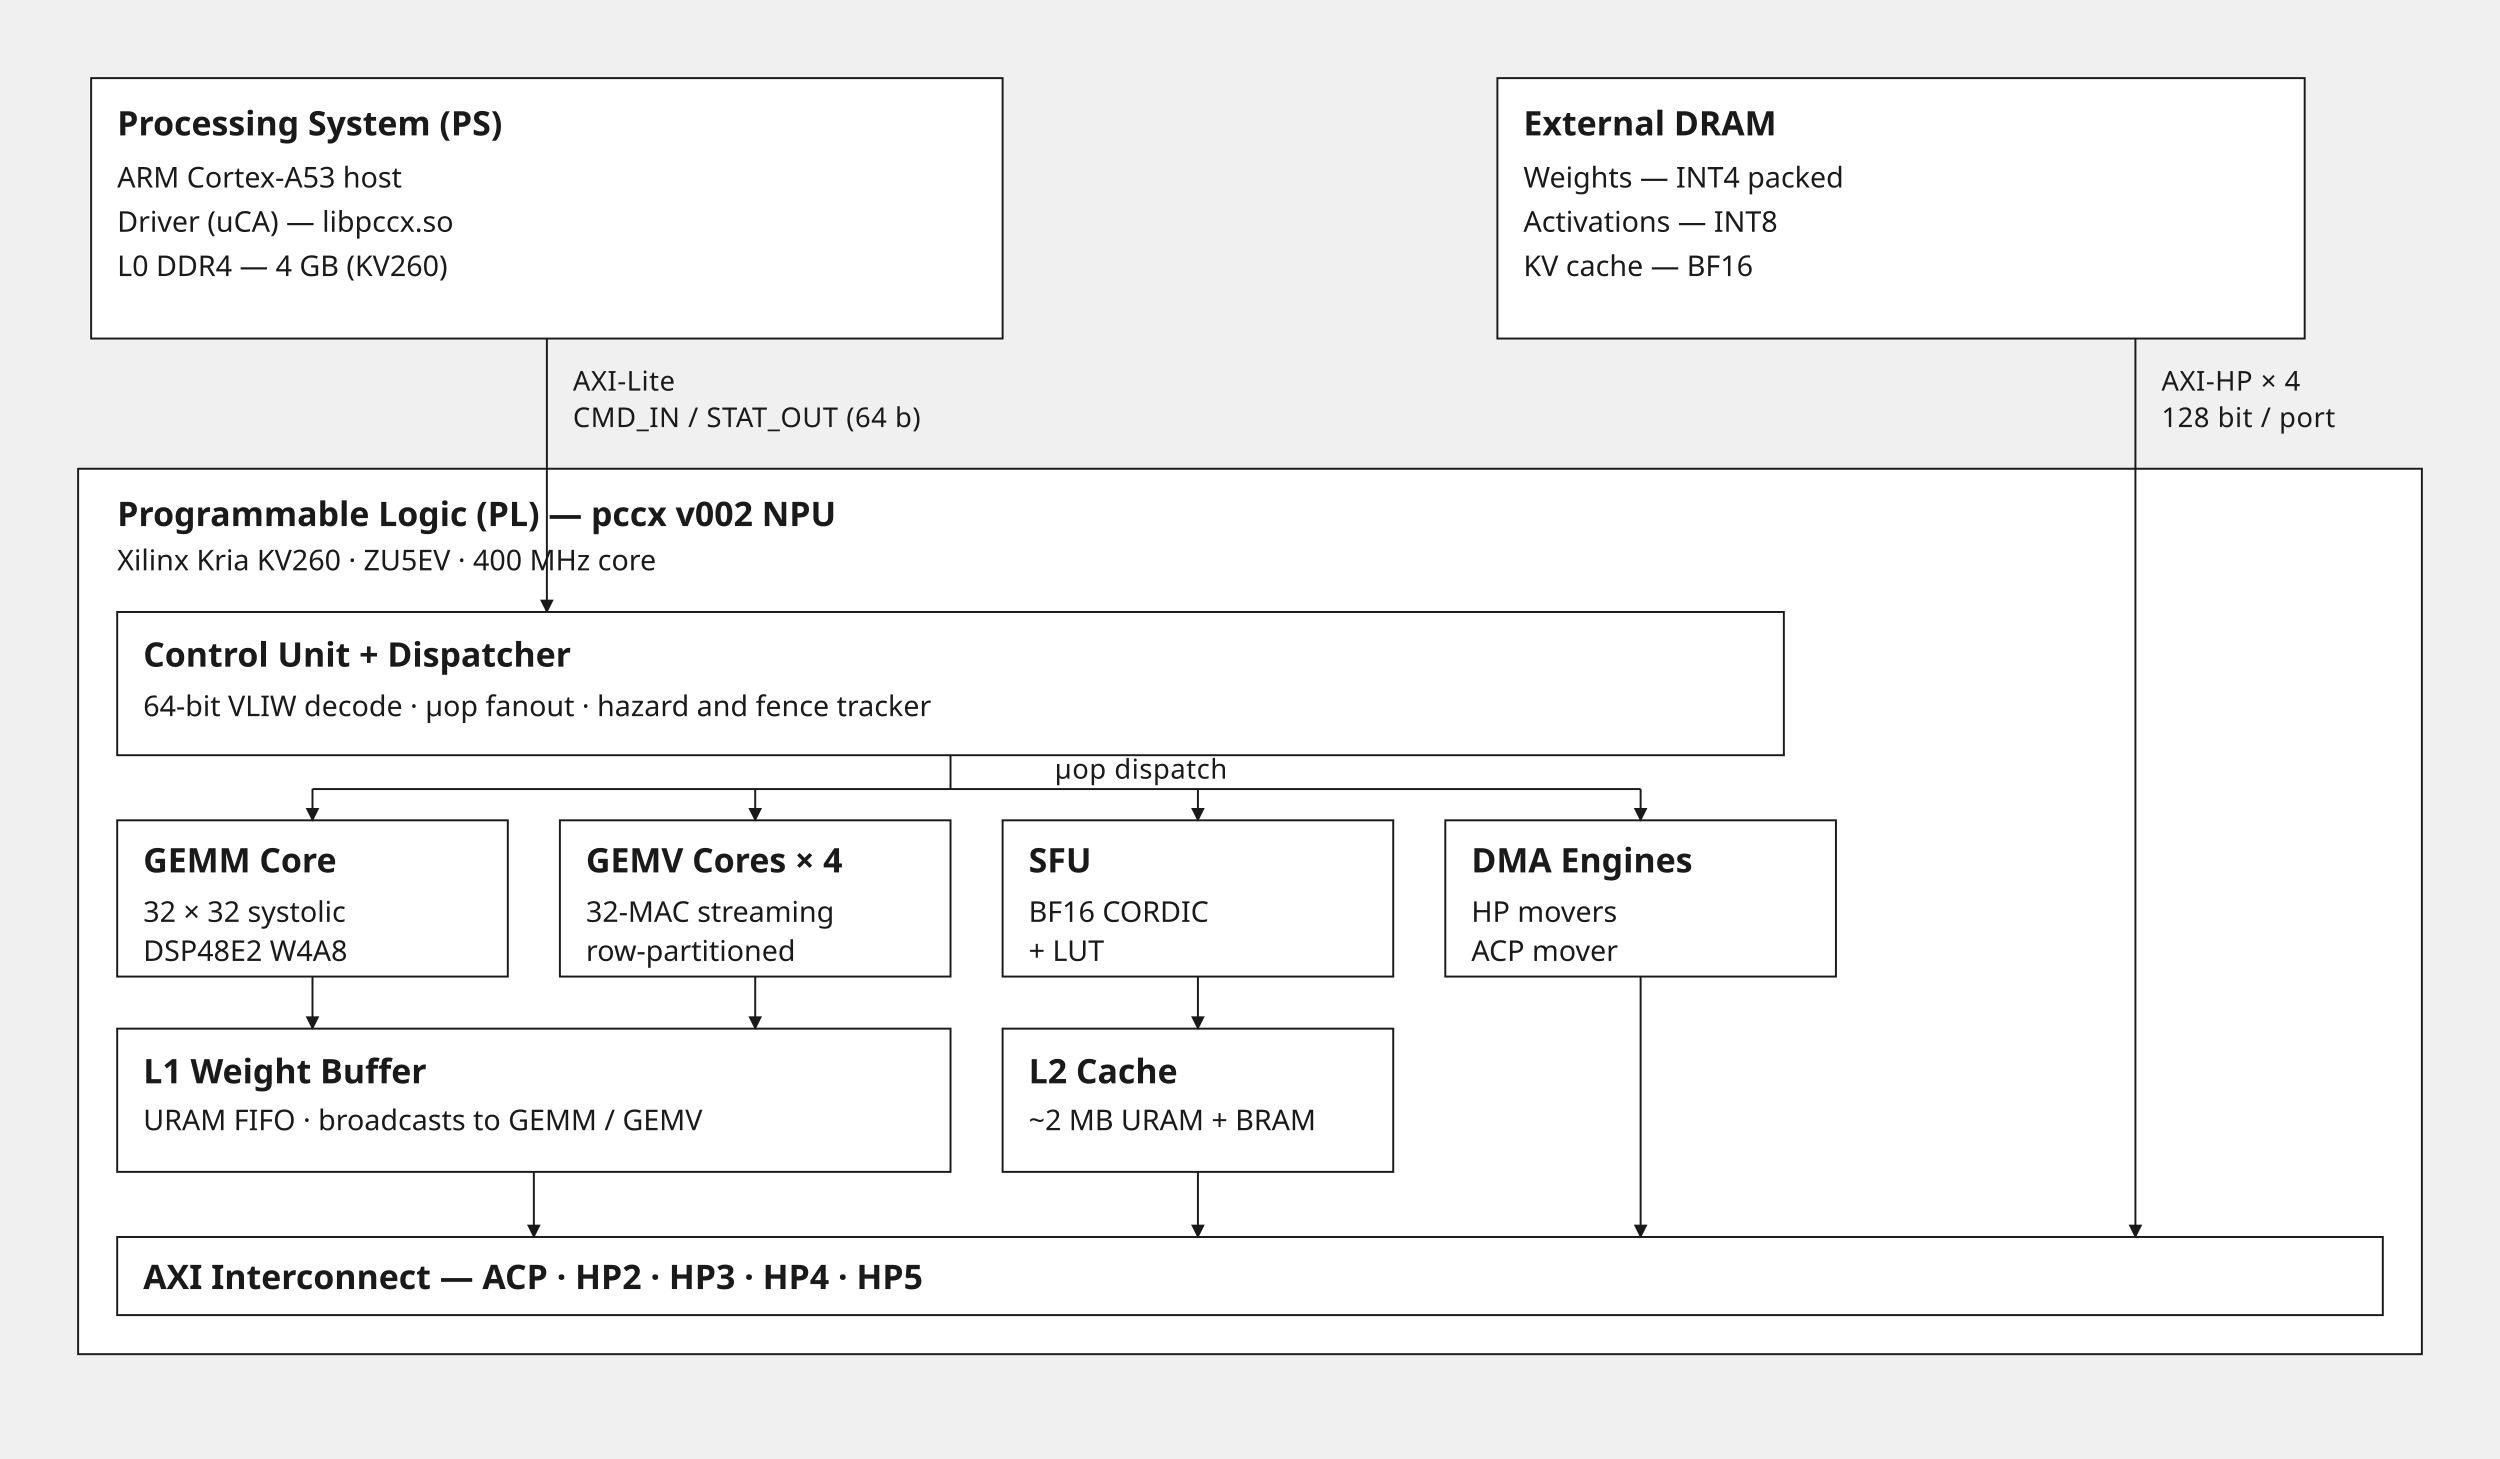
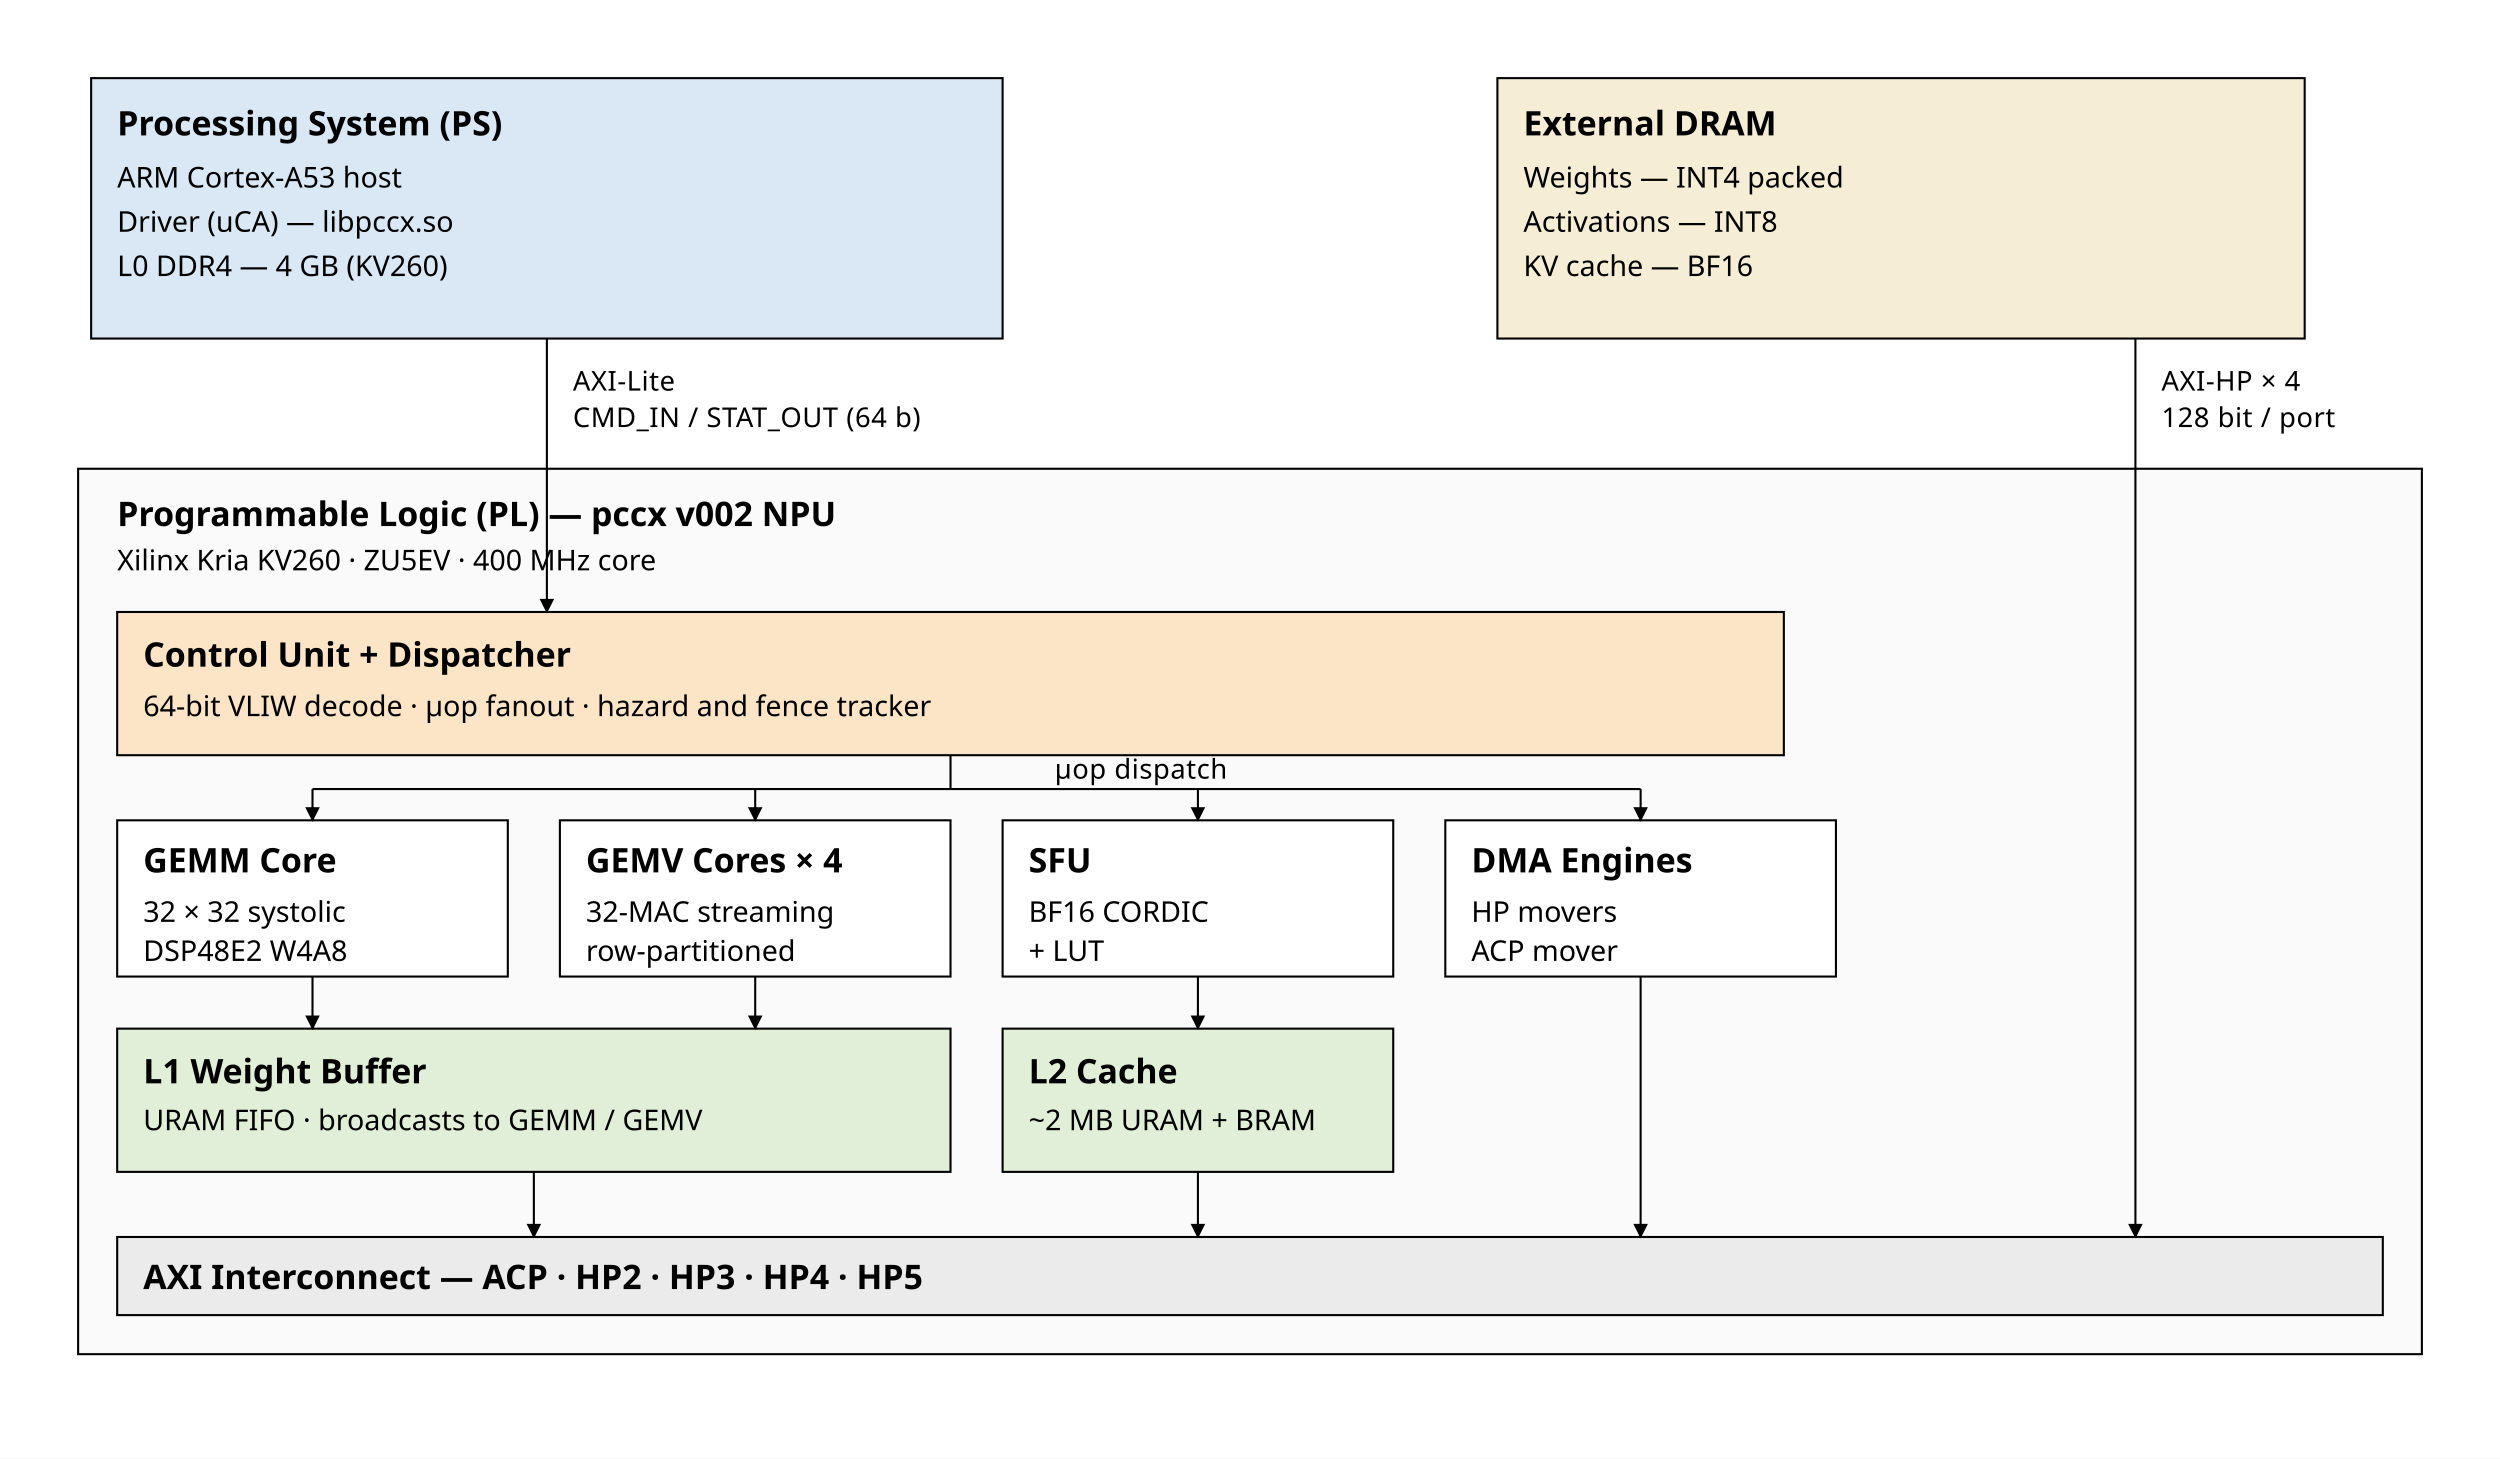
<svg xmlns="http://www.w3.org/2000/svg" viewBox="0 0 960 560" role="img" aria-labelledby="title-sysctx desc-sysctx">
  <defs>
    <marker id="arr" viewBox="0 0 10 10" refX="9" refY="5" markerWidth="7" markerHeight="7" orient="auto-start-reverse">
-       <path d="M0,0 L10,5 L0,10 z" fill="currentColor" />
+       <path d="M0,0 L10,5 L0,10 z" fill="#000000" />
    </marker>
    <style>
-       /* Theme palette — driven by the system preference.  Works even
-          when the SVG is loaded via &lt;img&gt;, because the browser still
-          evaluates @media (prefers-color-scheme) inside the SVG's own
-          document.  No full-viewBox canvas: the page background shows
-          through, so dark-mode readers do not get a white-block
-          eye-burn. */
-       svg        { color: #1a1a1a; }
-       text       { fill: currentColor; font: 400 12px ui-sans-serif, system-ui, sans-serif; }
-       .t-title   { font-weight: 600; font-size: 13px; }
-       .t-sub     { font-size: 11px; }
-       .t-axis    { font-size: 10.5px; letter-spacing: 0.02em; }
-       .box       { fill: #ffffff; stroke: currentColor; stroke-width: 0.75; }
-       .line      { stroke: currentColor; stroke-width: 0.75; fill: none;
-                    marker-end: url(#arr); }
-       .bus       { stroke: currentColor; stroke-width: 0.75; fill: none; }
+       /* NVIDIA CUDA / Intel-SDM style: self-contained printed figure.
+          White canvas, black strokes, black text, soft pastel block
+          fills.  Same appearance in Furo light and dark mode (the
+          diagram is a fixed card, not theme-adaptive).  Palette is
+          shared across all pccx diagrams — see CLAUDE.md §5.2. */
+       text          { fill: #000000; font: 400 12px ui-sans-serif, system-ui, sans-serif; }
+       .t-title      { font-weight: 600; font-size: 13px; }
+       .t-sub        { font-size: 11px; }
+       .t-axis       { font-size: 10.5px; letter-spacing: 0.02em; }

-       @media (prefers-color-scheme: dark) {
-         svg    { color: #e8e8e8; }
-         .box   { fill: #1f1f22; }
-       }
+       .panel-host   { fill: #dae7f4; stroke: #000000; stroke-width: 0.8; }
+       .panel-dram   { fill: #f5edd5; stroke: #000000; stroke-width: 0.8; }
+       .panel-pl     { fill: #fafafa; stroke: #000000; stroke-width: 0.8; }
+       .block-ctrl   { fill: #fce5c6; stroke: #000000; stroke-width: 0.8; }
+       .block-comp   { fill: #ffffff; stroke: #000000; stroke-width: 0.8; }
+       .block-mem    { fill: #e2efd8; stroke: #000000; stroke-width: 0.8; }
+       .block-bus    { fill: #ebebeb; stroke: #000000; stroke-width: 0.8; }
+ 
+       .line         { stroke: #000000; stroke-width: 0.8; fill: none;
+                       marker-end: url(#arr); }
+       .trunk        { stroke: #000000; stroke-width: 0.8; fill: none; }
    </style>
  </defs>
-   <rect class="box" x="35" y="30" width="350" height="100" />
+   <rect x="0" y="0" width="960" height="560" fill="#ffffff" />
+   <rect class="panel-host" x="35" y="30" width="350" height="100" />
  <text class="t-title" x="45" y="52">Processing System (PS)</text>
  <text class="t-sub" x="45" y="72">ARM Cortex-A53 host</text>
  <text class="t-sub" x="45" y="89">Driver (uCA) — libpccx.so</text>
  <text class="t-sub" x="45" y="106">L0 DDR4 — 4 GB (KV260)</text>
-   <rect class="box" x="575" y="30" width="310" height="100" />
+   <rect class="panel-dram" x="575" y="30" width="310" height="100" />
  <text class="t-title" x="585" y="52">External DRAM</text>
  <text class="t-sub" x="585" y="72">Weights — INT4 packed</text>
  <text class="t-sub" x="585" y="89">Activations — INT8</text>
  <text class="t-sub" x="585" y="106">KV cache — BF16</text>
-   <rect class="box" x="30" y="180" width="900" height="340" />
+   <rect class="panel-pl" x="30" y="180" width="900" height="340" />
  <text class="t-title" x="45" y="202">Programmable Logic (PL) — pccx v002 NPU</text>
  <text class="t-sub" x="45" y="219">Xilinx Kria KV260 · ZU5EV · 400 MHz core</text>
-   <rect class="box" x="45" y="235" width="640" height="55" />
+   <rect class="block-ctrl" x="45" y="235" width="640" height="55" />
  <text class="t-title" x="55" y="256">Control Unit + Dispatcher</text>
  <text class="t-sub" x="55" y="275">64-bit VLIW decode · μop fanout · hazard and fence tracker</text>
-   <rect class="box" x="45" y="315" width="150" height="60" />
+   <rect class="block-comp" x="45" y="315" width="150" height="60" />
  <text class="t-title" x="55" y="335">GEMM Core</text>
  <text class="t-sub" x="55" y="354">32 × 32 systolic</text>
  <text class="t-sub" x="55" y="369">DSP48E2 W4A8</text>
-   <rect class="box" x="215" y="315" width="150" height="60" />
+   <rect class="block-comp" x="215" y="315" width="150" height="60" />
  <text class="t-title" x="225" y="335">GEMV Cores × 4</text>
  <text class="t-sub" x="225" y="354">32-MAC streaming</text>
  <text class="t-sub" x="225" y="369">row-partitioned</text>
-   <rect class="box" x="385" y="315" width="150" height="60" />
+   <rect class="block-comp" x="385" y="315" width="150" height="60" />
  <text class="t-title" x="395" y="335">SFU</text>
  <text class="t-sub" x="395" y="354">BF16 CORDIC</text>
  <text class="t-sub" x="395" y="369">+ LUT</text>
-   <rect class="box" x="555" y="315" width="150" height="60" />
+   <rect class="block-comp" x="555" y="315" width="150" height="60" />
  <text class="t-title" x="565" y="335">DMA Engines</text>
  <text class="t-sub" x="565" y="354">HP movers</text>
  <text class="t-sub" x="565" y="369">ACP mover</text>
-   <rect class="box" x="45" y="395" width="320" height="55" />
+   <rect class="block-mem" x="45" y="395" width="320" height="55" />
  <text class="t-title" x="55" y="416">L1 Weight Buffer</text>
  <text class="t-sub" x="55" y="434">URAM FIFO · broadcasts to GEMM / GEMV</text>
-   <rect class="box" x="385" y="395" width="150" height="55" />
+   <rect class="block-mem" x="385" y="395" width="150" height="55" />
  <text class="t-title" x="395" y="416">L2 Cache</text>
  <text class="t-sub" x="395" y="434">~2 MB URAM + BRAM</text>
-   <rect class="box" x="45" y="475" width="870" height="30" />
+   <rect class="block-bus" x="45" y="475" width="870" height="30" />
  <text class="t-title" x="55" y="495">AXI Interconnect — ACP · HP2 · HP3 · HP4 · HP5</text>
  <line class="line" x1="210" y1="130" x2="210" y2="235" />
  <text class="t-axis" x="220" y="150">AXI-Lite</text>
  <text class="t-axis" x="220" y="164">CMD_IN / STAT_OUT (64 b)</text>
  <line class="line" x1="820" y1="130" x2="820" y2="475" />
  <text class="t-axis" x="830" y="150">AXI-HP × 4</text>
  <text class="t-axis" x="830" y="164">128 bit / port</text>
-   <line class="bus" x1="365" y1="290" x2="365" y2="303" />
-   <line class="bus" x1="120" y1="303" x2="630" y2="303" />
+   <line class="trunk" x1="365" y1="290" x2="365" y2="303" />
+   <line class="trunk" x1="120" y1="303" x2="630" y2="303" />
  <line class="line" x1="120" y1="303" x2="120" y2="315" />
  <line class="line" x1="290" y1="303" x2="290" y2="315" />
  <line class="line" x1="460" y1="303" x2="460" y2="315" />
  <line class="line" x1="630" y1="303" x2="630" y2="315" />
  <text class="t-axis" x="405" y="299" text-anchor="start">μop dispatch</text>
  <line class="line" x1="120" y1="375" x2="120" y2="395" />
  <line class="line" x1="290" y1="375" x2="290" y2="395" />
  <line class="line" x1="460" y1="375" x2="460" y2="395" />
  <line class="line" x1="630" y1="375" x2="630" y2="475" />
  <line class="line" x1="205" y1="450" x2="205" y2="475" />
  <line class="line" x1="460" y1="450" x2="460" y2="475" />
</svg>
